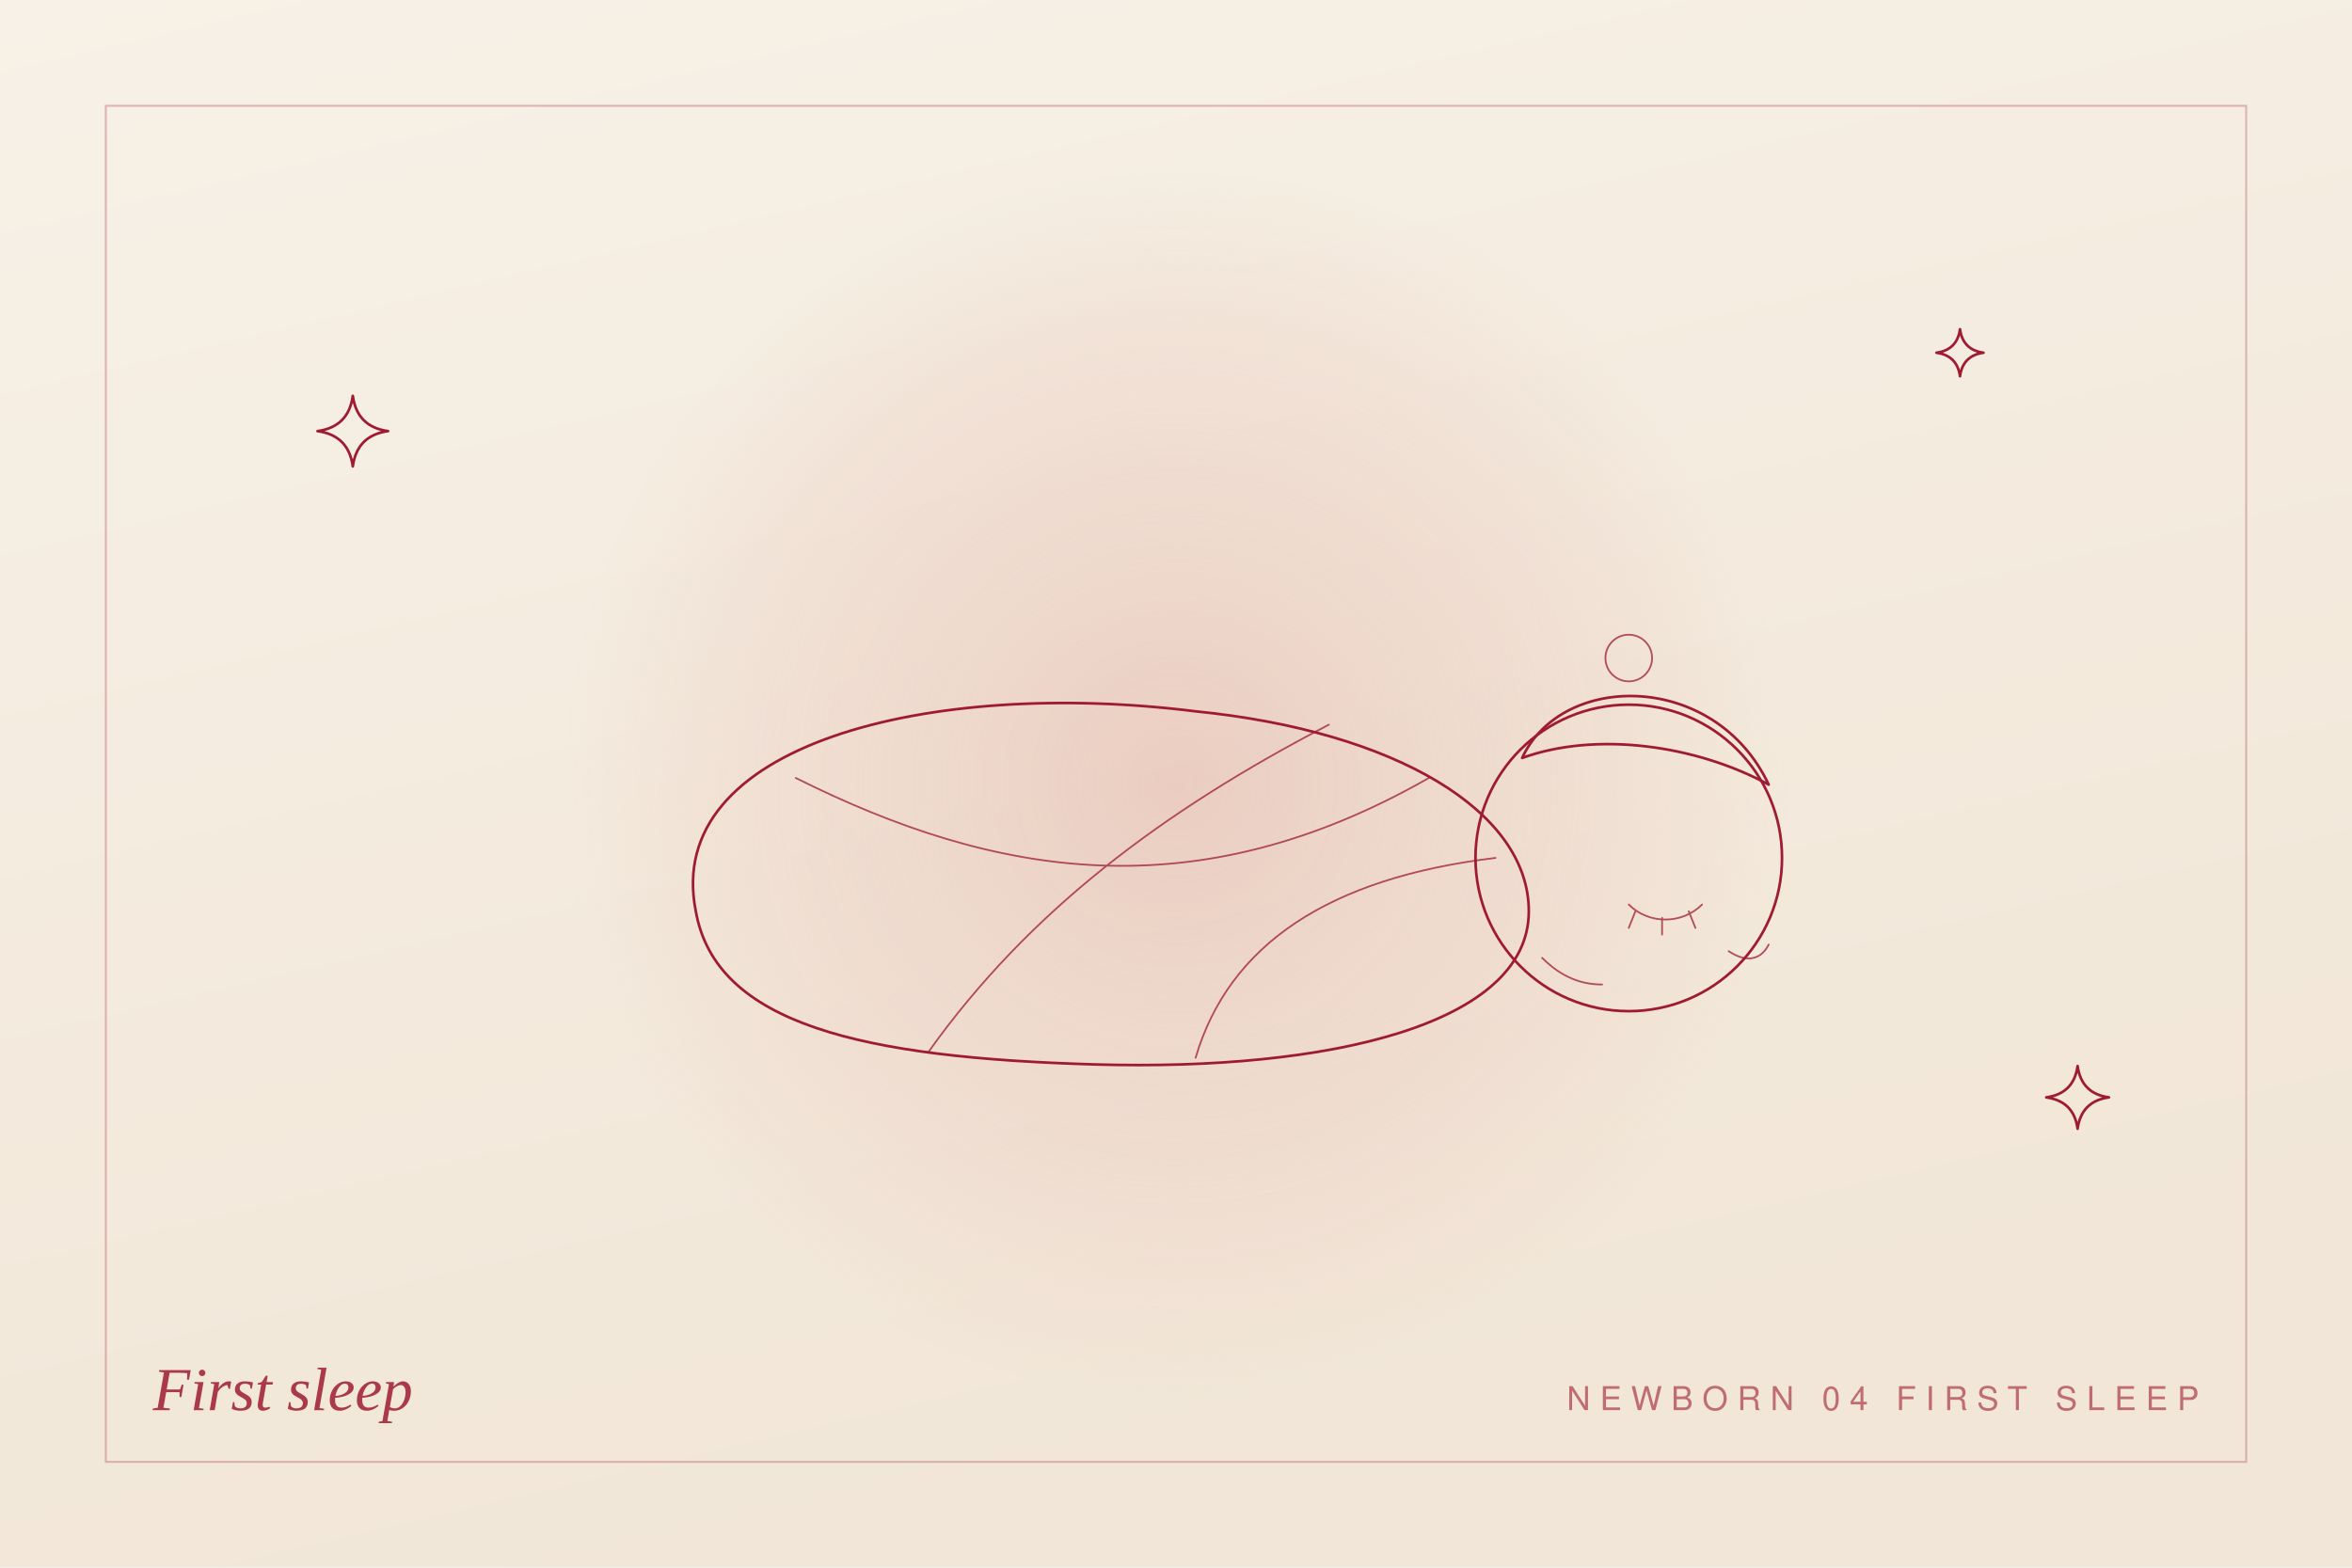
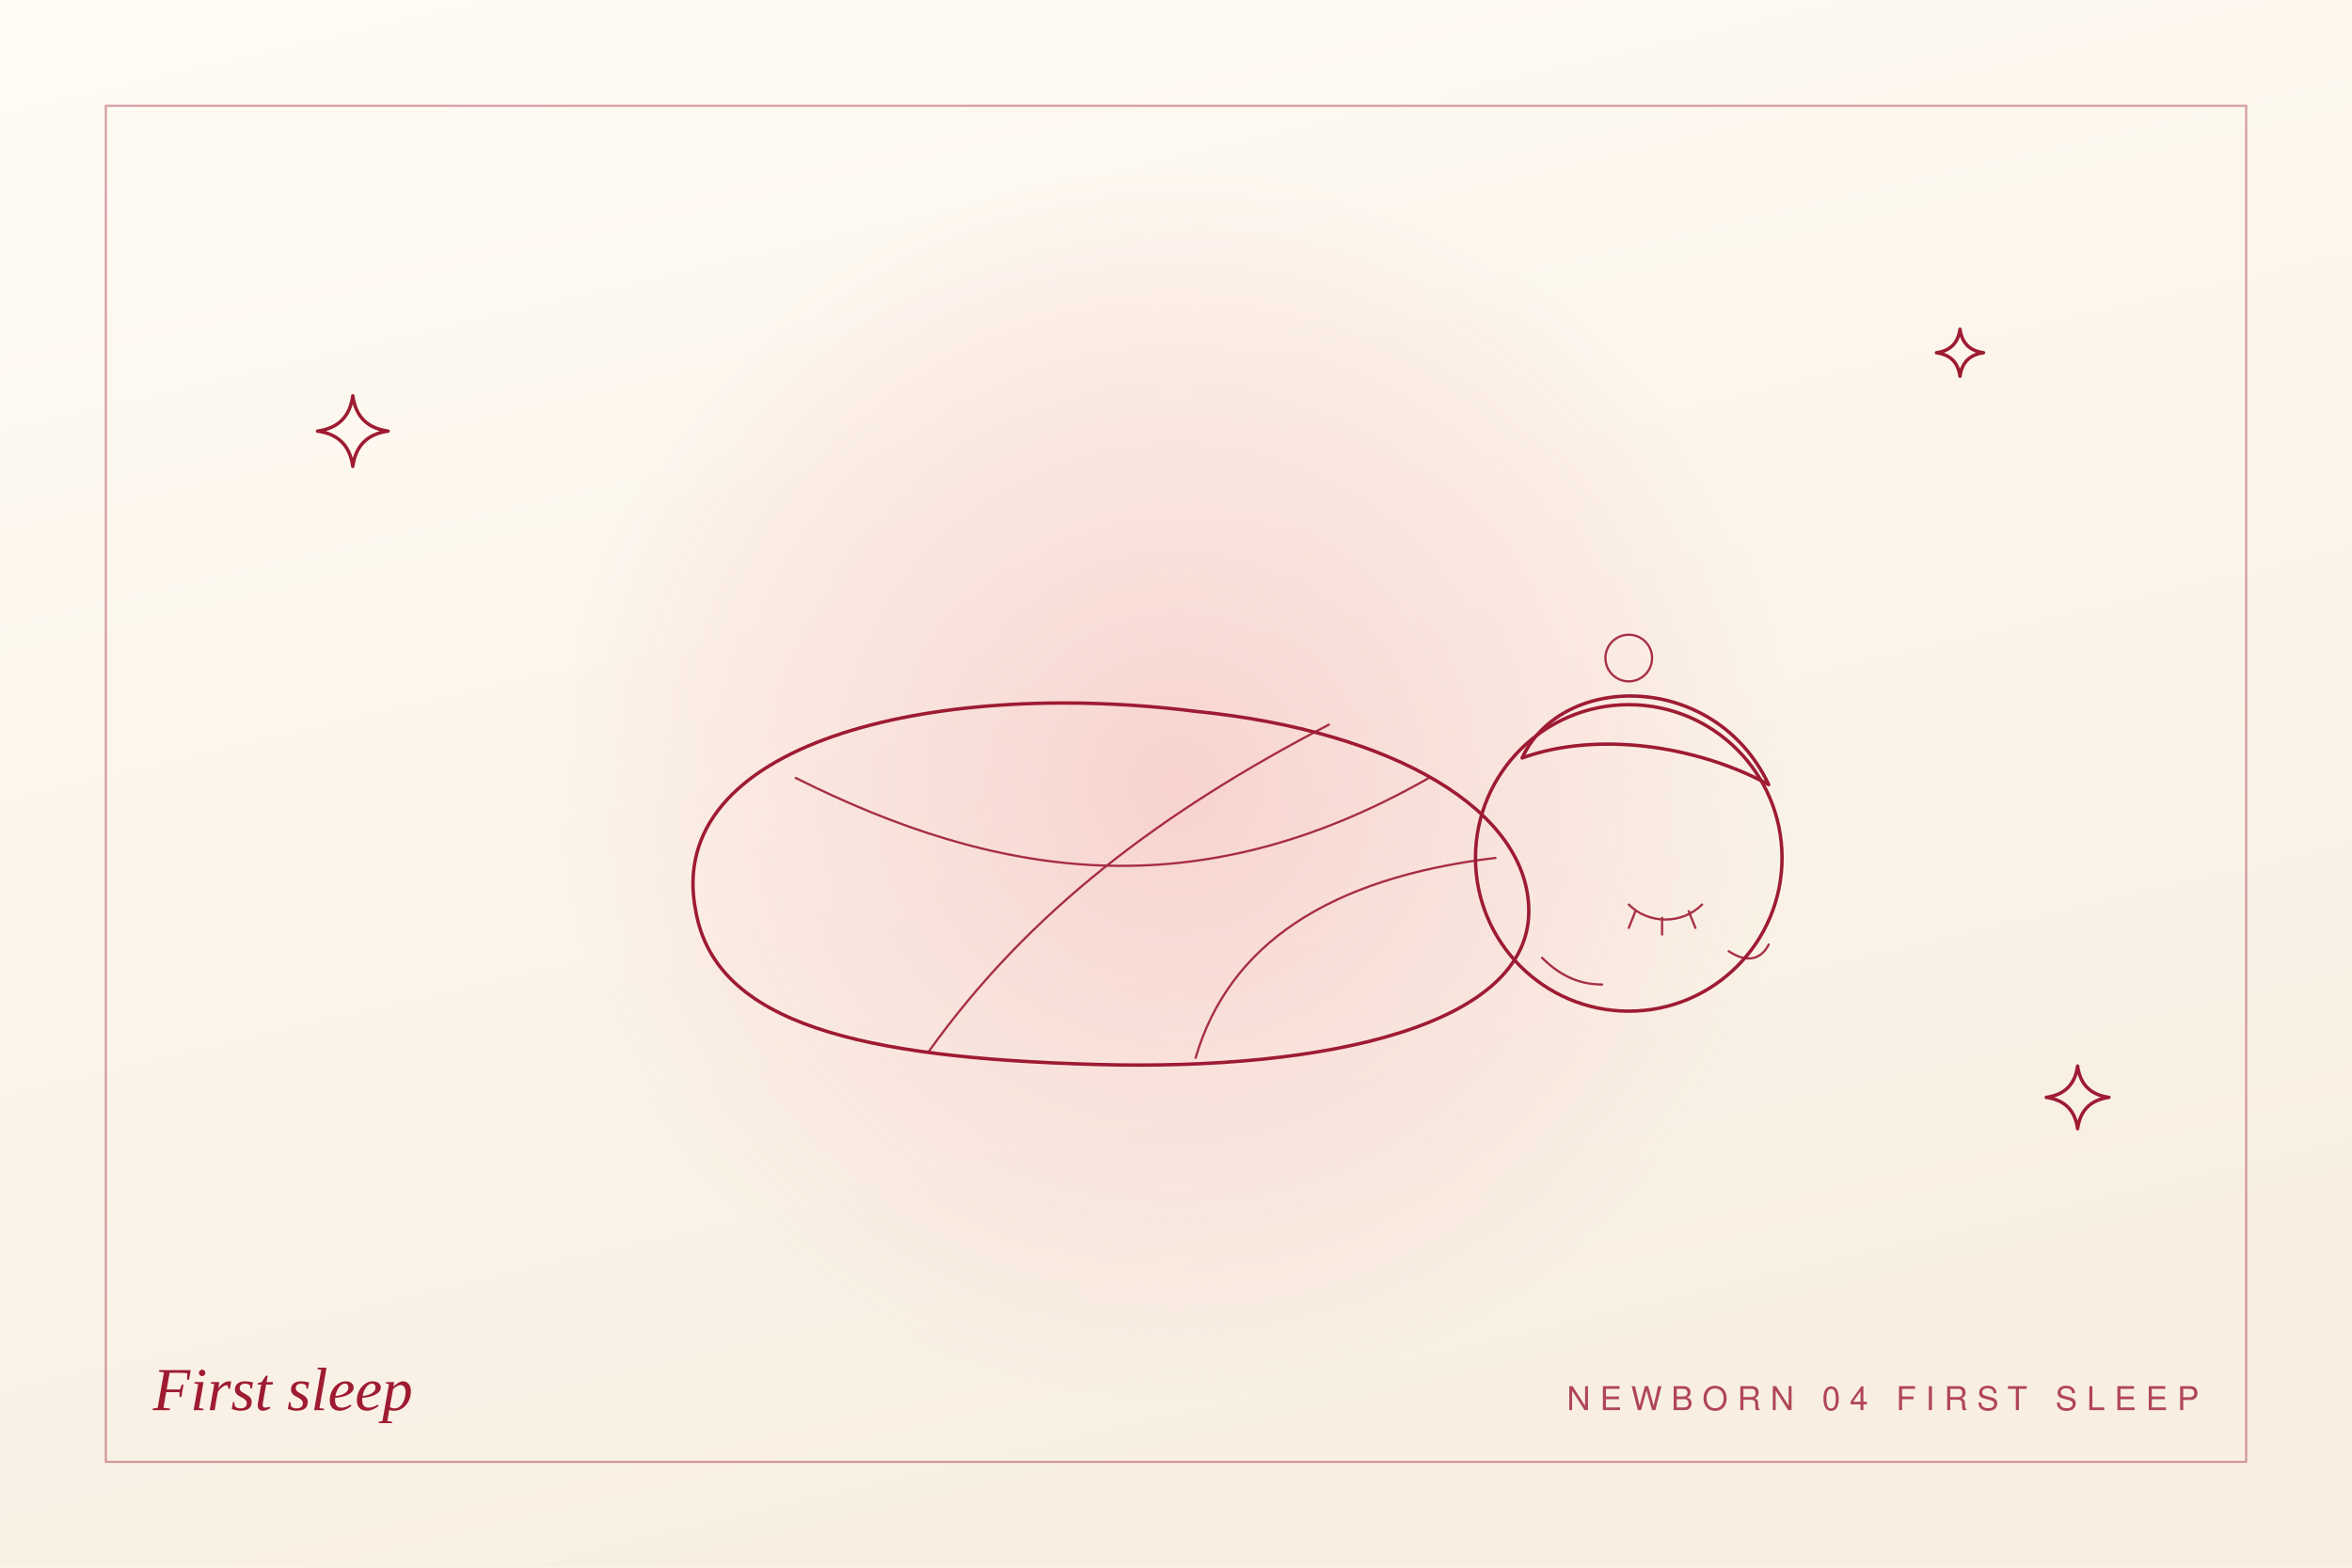
<svg xmlns="http://www.w3.org/2000/svg" viewBox="0 0 1200 800" width="1200" height="800">
  <defs>
    <linearGradient id="bg" x1="0" y1="0" x2=".35" y2="1">
-       <stop offset="0" stop-color="#F7F1E7" />
-       <stop offset="1" stop-color="#F1E6D7" />
+       <stop offset="0" stop-color="#FFFBF4" />
+       <stop offset="1" stop-color="#F8EFE2" />
    </linearGradient>
    <radialGradient id="disc">
-       <stop offset="0" stop-color="#E7C3B6" stop-opacity=".75" />
-       <stop offset=".7" stop-color="#EDD3C8" stop-opacity=".45" />
-       <stop offset="1" stop-color="#EDD3C8" stop-opacity="0" />
+       <stop offset="0" stop-color="#F6C4C2" stop-opacity=".7" />
+       <stop offset=".7" stop-color="#F8D8D5" stop-opacity=".4" />
+       <stop offset="1" stop-color="#F8D8D5" stop-opacity="0" />
    </radialGradient>
    <radialGradient id="glow">
-       <stop offset="0" stop-color="#F2B9A3" stop-opacity=".75" />
-       <stop offset=".5" stop-color="#F3CDBE" stop-opacity=".35" />
-       <stop offset="1" stop-color="#F6E3D8" stop-opacity="0" />
+       <stop offset="0" stop-color="#FFB38F" stop-opacity=".8" />
+       <stop offset=".45" stop-color="#FFD2B8" stop-opacity=".4" />
+       <stop offset="1" stop-color="#FFE9DC" stop-opacity="0" />
    </radialGradient>
    <style>
- .l{fill:none;stroke:#9E1B32;stroke-width:1.35;stroke-linecap:round;stroke-linejoin:round;vector-effect:non-scaling-stroke;animation:draw 2.8s cubic-bezier(.65,0,.25,1) both}
- .t{stroke-width:.9;stroke-opacity:.75}
+ .l{fill:none;stroke:#9E1B32;stroke-width:1.75;stroke-linecap:round;stroke-linejoin:round;vector-effect:non-scaling-stroke;animation:draw 2.8s cubic-bezier(.65,0,.25,1) both}
+ .t{stroke-width:1.15;stroke-opacity:.9}
.f{fill:#9E1B32}
.tx{fill:#9E1B32;font-family:Helvetica,Arial,sans-serif}
.fl{transform-box:fill-box;transform-origin:50% 100%;animation:flick 2.4s ease-in-out infinite alternate}
@keyframes draw{from{stroke-dasharray:1;stroke-dashoffset:1}to{stroke-dasharray:1;stroke-dashoffset:0}}
@keyframes flick{0%{transform:scale(1,1)}35%{transform:scale(.94,1.08)}70%{transform:scale(1.04,.95)}100%{transform:scale(.97,1.05)}}
@media (prefers-reduced-motion:reduce){.l,.fl{animation:none}}
</style>
  </defs>
  <rect width="1200" height="800" fill="url(#bg)" />
  <circle cx="600" cy="400" r="312" fill="url(#disc)" />
  <g transform="translate(576 448) scale(1.7)">
    <path class="l" style="animation-delay:0.15s" pathLength="1" d="M-130,10 C-140,-40 -60,-60 20,-50 C80,-44 120,-20 120,10 C120,44 60,58 -10,56 C-80,54 -124,44 -130,10 Z" />
    <path class="l t" style="animation-delay:0.18s" pathLength="1" d="M-100,-30 C-40,0 20,10 90,-30 M-60,52 C-30,10 10,-20 60,-46 M20,54 C30,20 60,0 110,-6" />
    <circle class="l" style="animation-delay:0.22s" pathLength="1" cx="150" cy="-6" r="46" />
    <path class="l" style="animation-delay:0.26s" pathLength="1" d="M118,-36 C130,-62 176,-62 192,-28 C170,-40 140,-44 118,-36 Z" />
    <circle class="l t" style="animation-delay:0.29s" pathLength="1" cx="150" cy="-66" r="7" />
    <path class="l t" style="animation-delay:0.33s" pathLength="1" d="M150,8 C156,14 166,14 172,8 M152,10 L150,15 M160,12 L160,17 M168,10 L170,15" />
    <path class="l t" style="animation-delay:0.36s" pathLength="1" d="M180,22 C186,26 190,24 192,20" />
    <path class="l t" style="animation-delay:0.40s" pathLength="1" d="M124,24 C130,30 136,32 142,32" />
  </g>
  <g transform="translate(600 400) scale(1)">
    <path class="l" style="animation-delay:0.43s" pathLength="1" d="M-420,-198 Q-417.84,-182.16 -402,-180 Q-417.84,-177.84 -420,-162 Q-422.16,-177.84 -438,-180 Q-422.16,-182.16 -420,-198 Z" />
    <path class="l" style="animation-delay:0.47s" pathLength="1" d="M400,-232 Q401.44,-221.44 412,-220 Q401.44,-218.56 400,-208 Q398.56,-218.56 388,-220 Q398.56,-221.44 400,-232 Z" />
    <path class="l" style="animation-delay:0.50s" pathLength="1" d="M460,144 Q461.92,158.08 476,160 Q461.92,161.92 460,176 Q458.08,161.92 444,160 Q458.08,158.08 460,144 Z" />
  </g>
-   <rect x="54" y="54" width="1092" height="692" fill="none" stroke="#9E1B32" stroke-opacity=".28" stroke-width="1" vector-effect="non-scaling-stroke" />
+   <rect x="54" y="54" width="1092" height="692" fill="none" stroke="#9E1B32" stroke-opacity=".45" stroke-width="1" vector-effect="non-scaling-stroke" />
  <g fill="#9E1B32" font-family="Georgia, 'Times New Roman', serif">
-     <text x="78" y="719.6" font-size="31.2" font-style="italic" opacity=".85">First sleep</text>
-     <text x="1122" y="719.6" font-size="16.8" letter-spacing="4.8" text-anchor="end" opacity=".6" font-family="Helvetica, Arial, sans-serif">NEWBORN 04 FIRST SLEEP</text>
+     <text x="78" y="719.6" font-size="31.2" font-style="italic">First sleep</text>
+     <text x="1122" y="719.6" font-size="16.8" letter-spacing="4.8" text-anchor="end" opacity=".8" font-family="Helvetica, Arial, sans-serif">NEWBORN 04 FIRST SLEEP</text>
  </g>
</svg>
